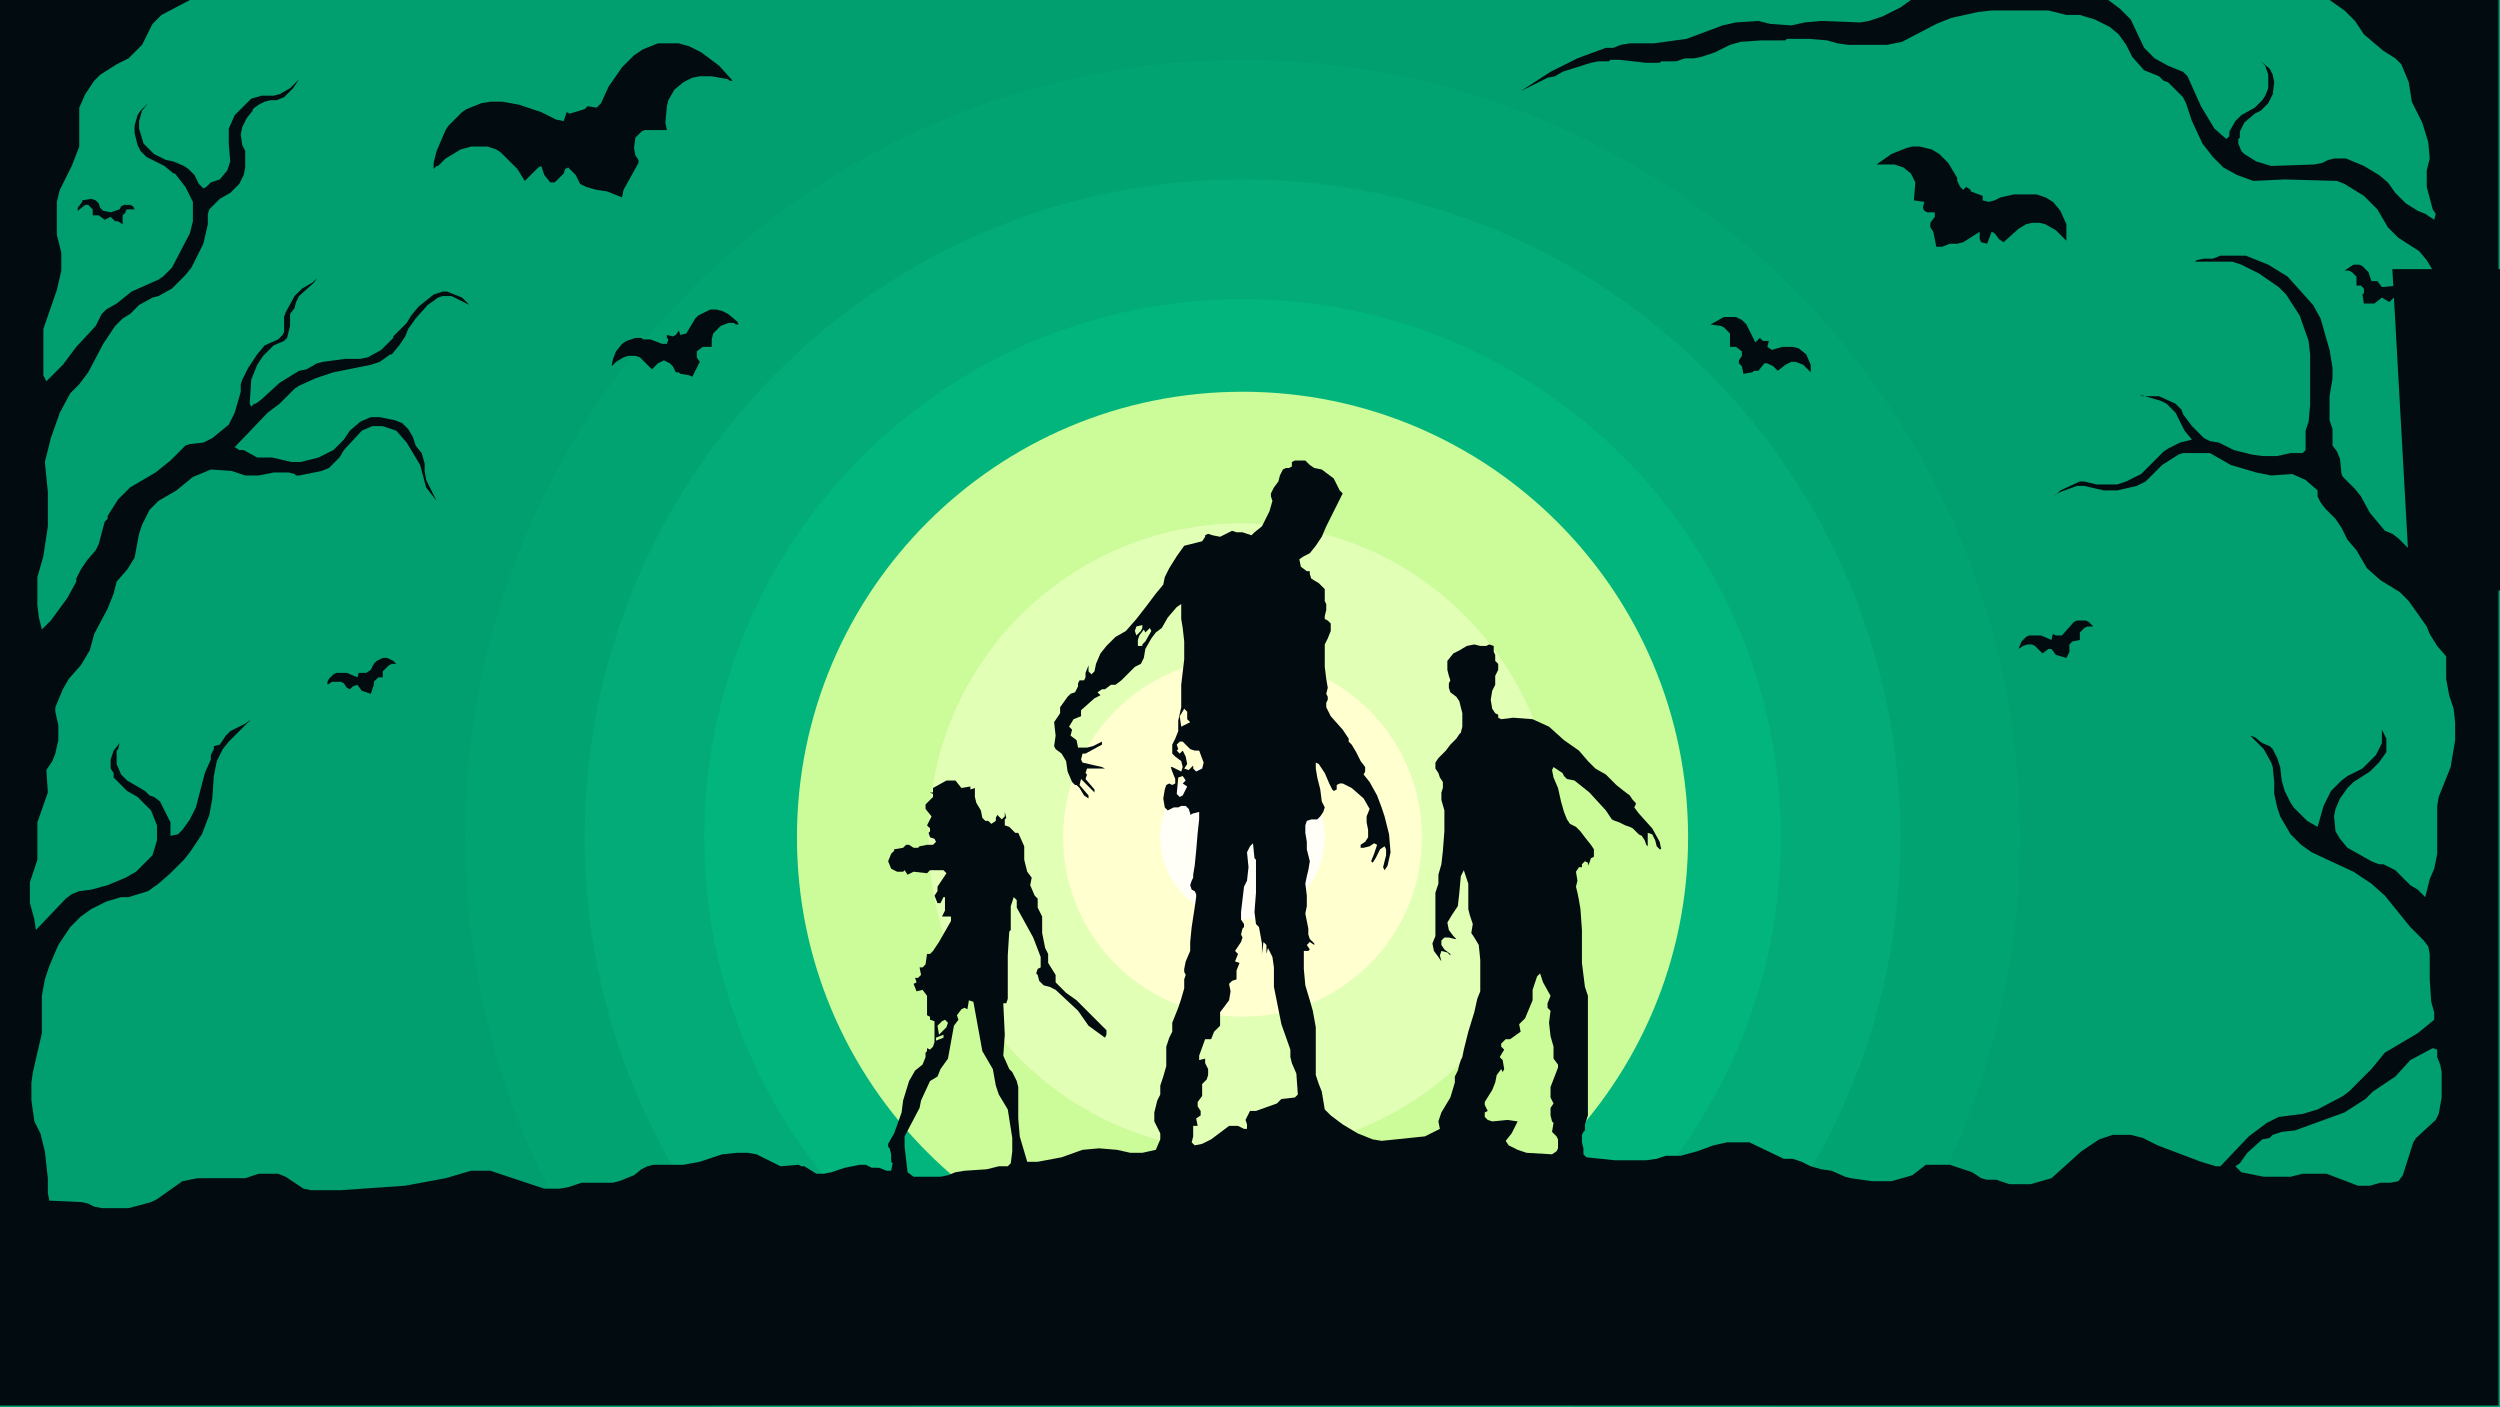
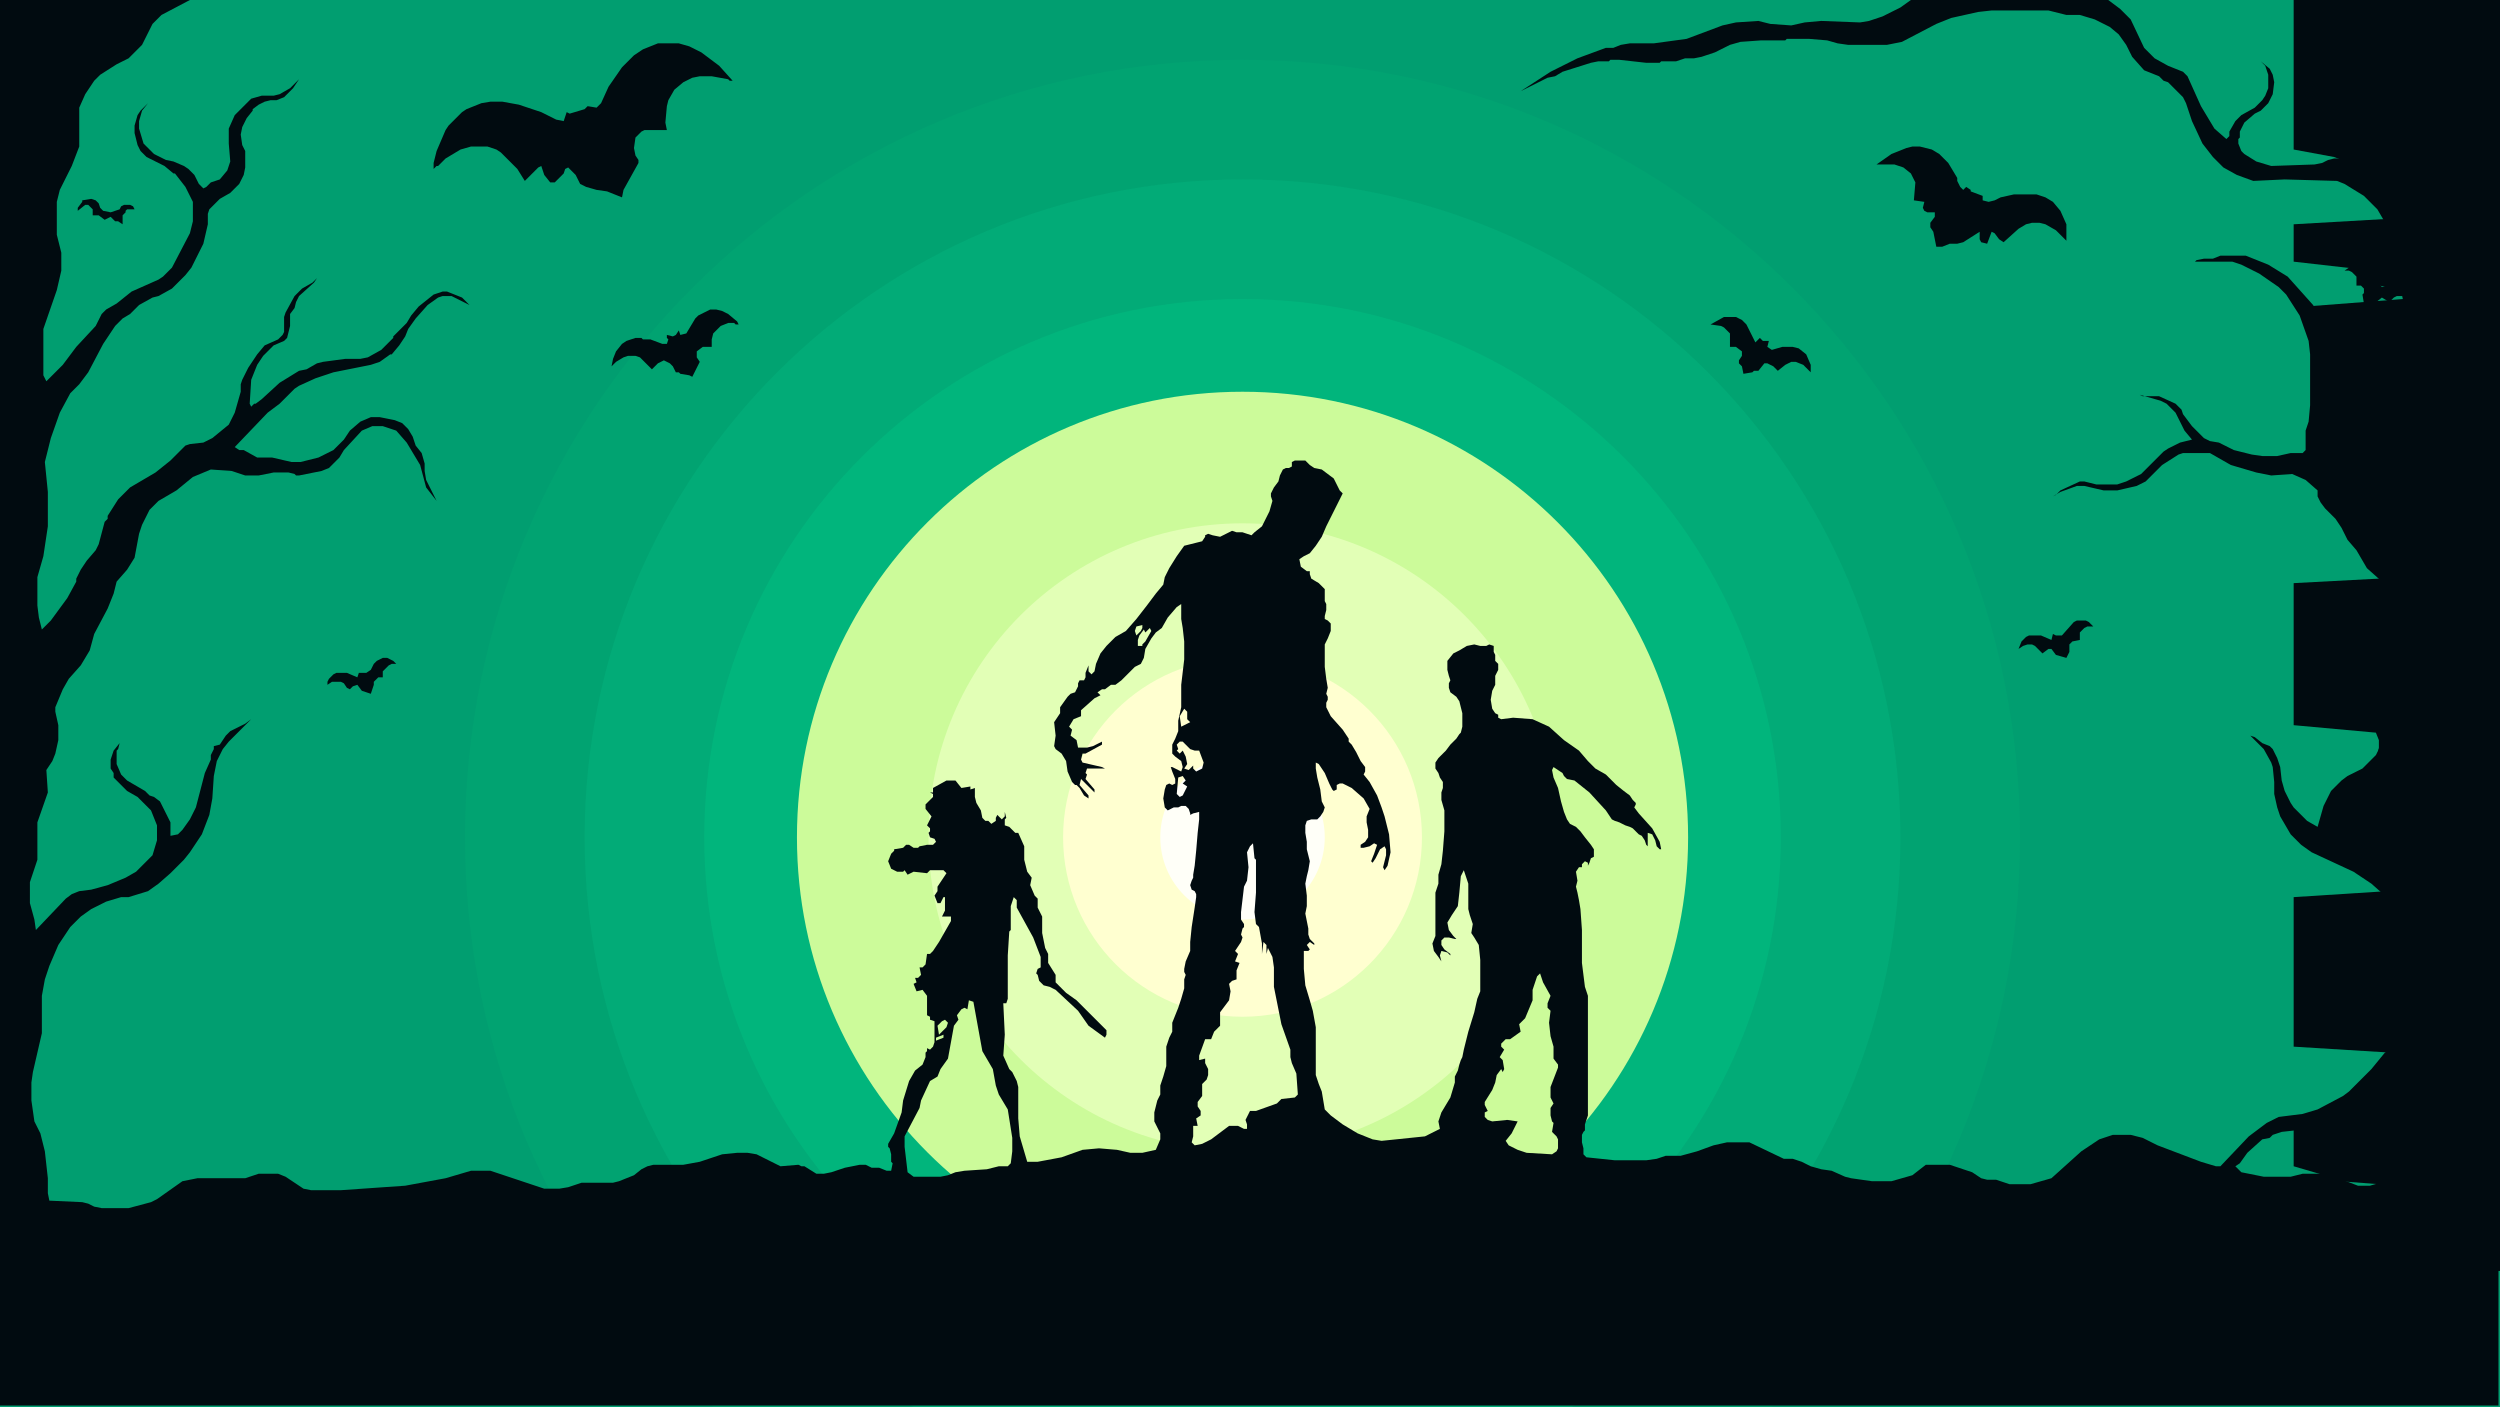
<svg xmlns="http://www.w3.org/2000/svg" viewBox="0 0 1672 941" preserveAspectRatio="xMidYMid slice" style="position: absolute; inset: 0; width: 100%; height: 100%; pointer-events: none; z-index: 0;">
  <rect width="1672" height="941" fill="#019E70" />
  <circle cx="831" cy="560" r="520" fill="#01A371" />
  <circle cx="831" cy="560" r="440" fill="#02AB77" />
  <circle cx="831" cy="560" r="360" fill="#01B57C" />
  <circle cx="831" cy="560" r="298" fill="#CCFB9A" />
  <circle cx="831" cy="560" r="210" fill="#E2FFB6" />
  <circle cx="831" cy="560" r="120" fill="#FFFFD0" />
  <circle cx="831" cy="560" r="55" fill="#FFFFFF" opacity="0.85" />
  <path d="M 265,444 L 263,442 L 259,440 L 256,440 L 252,442 L 250,444 L 248,448 L 245,450 L 240,450 L 239,453 L 232,450 L 225,450 L 223,451 L 220,454 L 219,456 L 219,458 L 222,456 L 228,456 L 230,457 L 232,460 L 234,461 L 236,459 L 239,458 L 242,462 L 248,464 L 250,458 L 250,456 L 253,453 L 256,453 L 256,449 L 260,445 L 262,444 Z M 1400,419 L 1397,416 L 1395,415 L 1389,415 L 1387,416 L 1379,425 L 1375,425 L 1373,424 L 1372,428 L 1365,425 L 1357,425 L 1355,426 L 1352,429 L 1350,434 L 1353,432 L 1356,431 L 1359,431 L 1361,432 L 1366,437 L 1370,434 L 1372,434 L 1375,438 L 1382,440 L 1384,436 L 1384,431 L 1386,429 L 1391,428 L 1391,423 L 1394,420 L 1396,419 Z M 1144,217 L 1151,218 L 1153,219 L 1157,223 L 1157,232 L 1161,232 L 1165,235 L 1165,238 L 1163,241 L 1163,243 L 1165,245 L 1166,250 L 1172,249 L 1173,248 L 1176,248 L 1180,243 L 1182,243 L 1186,245 L 1189,248 L 1194,244 L 1198,242 L 1201,242 L 1206,244 L 1211,249 L 1211,244 L 1208,237 L 1203,233 L 1199,232 L 1192,232 L 1185,234 L 1182,232 L 1183,228 L 1179,228 L 1177,226 L 1174,229 L 1168,217 L 1165,214 L 1161,212 L 1153,212 Z M 494,217 L 493,215 L 487,210 L 483,208 L 479,207 L 475,207 L 467,211 L 465,213 L 459,223 L 455,224 L 454,221 L 452,224 L 450,225 L 446,224 L 446,226 L 447,227 L 446,230 L 443,230 L 435,227 L 430,227 L 429,226 L 425,226 L 419,228 L 416,230 L 412,235 L 410,240 L 409,245 L 412,242 L 417,239 L 420,238 L 425,238 L 428,239 L 436,247 L 440,243 L 444,241 L 448,243 L 450,245 L 452,249 L 454,249 L 455,250 L 461,251 L 463,252 L 468,242 L 466,239 L 466,235 L 470,232 L 476,232 L 476,227 L 477,223 L 482,218 L 487,216 L 491,216 L 492,217 Z M 1568,181 L 1571,181 L 1573,182 L 1576,185 L 1576,191 L 1579,191 L 1581,193 L 1581,196 L 1580,197 L 1581,203 L 1588,203 L 1593,199 L 1598,202 L 1601,199 L 1603,198 L 1607,198 L 1609,199 L 1612,202 L 1612,198 L 1609,193 L 1604,191 L 1593,192 L 1590,188 L 1586,188 L 1584,182 L 1580,178 L 1578,177 L 1574,177 Z M 52,139 L 52,141 L 57,137 L 59,137 L 62,140 L 62,144 L 66,144 L 70,147 L 74,145 L 77,148 L 79,148 L 82,150 L 82,144 L 84,142 L 84,141 L 85,140 L 90,140 L 89,138 L 87,137 L 83,137 L 81,138 L 80,140 L 74,142 L 69,141 L 67,139 L 66,136 L 64,134 L 61,133 L 55,134 L 55,135 Z M 1255,110 L 1267,110 L 1273,112 L 1278,116 L 1281,122 L 1280,134 L 1287,135 L 1286,139 L 1287,141 L 1289,142 L 1294,142 L 1294,145 L 1291,149 L 1291,152 L 1293,155 L 1295,165 L 1299,165 L 1304,163 L 1309,163 L 1313,162 L 1324,155 L 1324,160 L 1325,162 L 1329,163 L 1332,155 L 1334,156 L 1337,160 L 1340,162 L 1350,153 L 1355,150 L 1359,149 L 1364,149 L 1368,150 L 1375,154 L 1382,161 L 1382,150 L 1378,141 L 1373,135 L 1368,132 L 1362,130 L 1347,130 L 1338,132 L 1334,134 L 1330,135 L 1326,134 L 1326,131 L 1318,128 L 1318,127 L 1315,125 L 1313,127 L 1311,125 L 1309,121 L 1309,119 L 1303,109 L 1297,103 L 1292,100 L 1284,98 L 1279,98 L 1275,99 L 1265,103 Z M 490,54 L 481,44 L 469,35 L 461,31 L 454,29 L 440,29 L 430,33 L 424,37 L 416,45 L 407,58 L 402,69 L 399,72 L 393,71 L 391,73 L 381,76 L 379,75 L 377,81 L 372,80 L 362,75 L 347,70 L 336,68 L 328,68 L 322,69 L 312,73 L 309,75 L 300,84 L 298,87 L 292,101 L 290,109 L 290,113 L 292,111 L 293,111 L 298,106 L 308,100 L 315,98 L 326,98 L 332,100 L 335,102 L 346,113 L 351,121 L 360,112 L 362,111 L 364,117 L 368,122 L 371,122 L 377,116 L 378,113 L 380,112 L 385,117 L 388,123 L 392,125 L 399,127 L 406,128 L 416,132 L 417,127 L 427,109 L 427,107 L 425,104 L 424,99 L 425,92 L 429,88 L 431,87 L 446,87 L 445,82 L 446,71 L 447,67 L 451,60 L 457,55 L 463,52 L 468,51 L 476,51 L 487,53 L 488,54 Z M 0,0 L 0,940 L 1671,940 L 1671,0 L 1558,0 L 1568,7 L 1575,14 L 1581,23 L 1594,34 L 1602,39 L 1606,43 L 1611,55 L 1613,68 L 1620,82 L 1624,95 L 1625,106 L 1623,114 L 1623,125 L 1627,140 L 1629,143 L 1628,147 L 1622,143 L 1617,141 L 1609,136 L 1602,129 L 1597,122 L 1591,117 L 1581,111 L 1569,106 L 1561,106 L 1557,107 L 1553,109 L 1548,110 L 1519,111 L 1509,108 L 1501,103 L 1499,101 L 1497,96 L 1497,93 L 1498,92 L 1498,88 L 1501,82 L 1508,76 L 1512,74 L 1517,69 L 1520,63 L 1521,55 L 1520,50 L 1518,46 L 1512,41 L 1515,44 L 1517,50 L 1517,59 L 1515,64 L 1513,67 L 1508,72 L 1499,77 L 1495,81 L 1491,88 L 1491,91 L 1489,93 L 1481,86 L 1472,71 L 1463,51 L 1460,48 L 1450,44 L 1441,39 L 1434,32 L 1425,13 L 1418,6 L 1410,0 L 1278,0 L 1271,5 L 1259,11 L 1250,14 L 1244,15 L 1218,14 L 1207,15 L 1198,17 L 1184,16 L 1176,14 L 1161,15 L 1152,17 L 1128,26 L 1106,29 L 1090,29 L 1084,30 L 1079,32 L 1074,32 L 1055,39 L 1037,48 L 1017,61 L 1035,52 L 1040,51 L 1045,48 L 1064,42 L 1069,41 L 1076,41 L 1077,40 L 1083,40 L 1101,42 L 1110,42 L 1111,41 L 1121,41 L 1127,39 L 1133,39 L 1138,38 L 1147,35 L 1157,30 L 1164,28 L 1178,27 L 1194,27 L 1195,26 L 1210,26 L 1222,27 L 1229,29 L 1236,30 L 1262,30 L 1272,28 L 1295,16 L 1305,12 L 1323,8 L 1332,7 L 1370,7 L 1382,10 L 1391,10 L 1401,13 L 1411,18 L 1417,23 L 1422,30 L 1426,38 L 1434,47 L 1444,51 L 1447,54 L 1450,55 L 1460,65 L 1462,69 L 1466,81 L 1473,96 L 1480,105 L 1487,112 L 1496,117 L 1507,121 L 1528,120 L 1563,121 L 1568,123 L 1581,131 L 1590,140 L 1597,152 L 1604,159 L 1618,168 L 1623,174 L 1629,184 L 1632,194 L 1639,206 L 1639,216 L 1643,224 L 1644,234 L 1644,256 L 1641,263 L 1641,278 L 1642,284 L 1645,293 L 1648,308 L 1648,323 L 1646,337 L 1638,364 L 1637,369 L 1637,379 L 1634,386 L 1620,376 L 1604,360 L 1600,357 L 1595,355 L 1585,343 L 1579,332 L 1575,327 L 1567,319 L 1566,317 L 1565,307 L 1563,302 L 1560,298 L 1560,287 L 1558,281 L 1558,265 L 1560,253 L 1560,246 L 1558,234 L 1552,213 L 1547,204 L 1530,185 L 1517,177 L 1502,171 L 1485,171 L 1480,173 L 1474,173 L 1469,174 L 1468,175 L 1464,175 L 1493,175 L 1499,177 L 1511,183 L 1524,192 L 1529,197 L 1538,211 L 1544,228 L 1545,237 L 1545,271 L 1544,282 L 1542,288 L 1542,301 L 1540,303 L 1532,303 L 1523,305 L 1513,305 L 1506,304 L 1494,301 L 1484,296 L 1478,295 L 1474,293 L 1466,285 L 1460,277 L 1459,274 L 1455,270 L 1444,265 L 1433,265 L 1431,264 L 1445,268 L 1449,270 L 1455,276 L 1461,288 L 1466,294 L 1458,296 L 1450,300 L 1447,302 L 1432,317 L 1422,322 L 1416,324 L 1402,324 L 1394,322 L 1391,322 L 1378,328 L 1375,331 L 1373,332 L 1378,329 L 1389,325 L 1394,325 L 1407,328 L 1416,328 L 1429,325 L 1435,322 L 1446,311 L 1457,304 L 1460,303 L 1478,303 L 1492,311 L 1509,316 L 1519,318 L 1533,317 L 1542,321 L 1550,328 L 1550,332 L 1552,336 L 1555,340 L 1562,347 L 1566,353 L 1570,361 L 1576,368 L 1583,380 L 1592,388 L 1605,396 L 1611,402 L 1623,419 L 1625,424 L 1630,432 L 1636,439 L 1636,454 L 1638,465 L 1641,474 L 1642,483 L 1642,495 L 1639,513 L 1631,533 L 1630,539 L 1630,571 L 1628,581 L 1625,588 L 1622,600 L 1617,595 L 1612,592 L 1602,582 L 1594,578 L 1591,578 L 1586,576 L 1570,567 L 1565,561 L 1562,556 L 1561,546 L 1562,541 L 1565,534 L 1570,527 L 1574,523 L 1585,516 L 1591,510 L 1596,503 L 1596,494 L 1593,488 L 1593,497 L 1589,505 L 1580,514 L 1570,519 L 1566,522 L 1559,529 L 1554,539 L 1550,553 L 1543,549 L 1534,540 L 1532,537 L 1528,529 L 1526,522 L 1525,513 L 1523,507 L 1520,501 L 1518,499 L 1513,497 L 1508,493 L 1505,492 L 1514,501 L 1519,510 L 1520,513 L 1521,523 L 1521,531 L 1523,540 L 1525,546 L 1532,558 L 1539,565 L 1546,570 L 1574,583 L 1586,591 L 1595,599 L 1612,620 L 1621,629 L 1624,633 L 1625,638 L 1625,655 L 1626,670 L 1628,677 L 1628,682 L 1617,691 L 1595,704 L 1586,715 L 1571,730 L 1567,733 L 1550,742 L 1540,745 L 1524,747 L 1516,751 L 1504,760 L 1485,780 L 1482,780 L 1472,777 L 1443,766 L 1433,761 L 1425,759 L 1413,759 L 1404,762 L 1392,770 L 1372,788 L 1358,792 L 1344,792 L 1335,789 L 1329,789 L 1325,788 L 1319,784 L 1304,779 L 1288,779 L 1279,786 L 1265,790 L 1252,790 L 1238,788 L 1234,787 L 1225,783 L 1218,782 L 1211,780 L 1205,777 L 1199,775 L 1193,775 L 1170,764 L 1155,764 L 1146,766 L 1135,770 L 1124,773 L 1114,773 L 1108,775 L 1101,776 L 1080,776 L 1061,774 L 1059,772 L 1059,768 L 1058,764 L 1058,759 L 1059,757 L 1060,756 L 1060,752 L 1062,746 L 1062,738 L 1062,728 L 1062,713 L 1062,693 L 1062,677 L 1062,670 L 1062,666 L 1060,660 L 1058,644 L 1058,622 L 1057,608 L 1056,602 L 1055,597 L 1054,593 L 1055,589 L 1054,583 L 1056,580 L 1058,580 L 1058,578 L 1060,576 L 1062,577 L 1062,579 L 1063,577 L 1064,574 L 1066,573 L 1066,572 L 1066,568 L 1064,565 L 1060,560 L 1057,556 L 1054,553 L 1050,551 L 1048,548 L 1046,543 L 1044,536 L 1042,527 L 1039,520 L 1038,515 L 1039,513 L 1042,515 L 1045,517 L 1046,519 L 1048,521 L 1053,522 L 1063,530 L 1074,542 L 1078,548 L 1080,549 L 1083,550 L 1087,552 L 1090,553 L 1092,554 L 1094,556 L 1096,558 L 1098,559 L 1100,562 L 1101,565 L 1102,566 L 1102,565 L 1102,560 L 1102,557 L 1105,558 L 1107,562 L 1108,566 L 1110,568 L 1111,568 L 1110,563 L 1105,554 L 1096,544 L 1093,540 L 1094,538 L 1094,537 L 1092,535 L 1090,532 L 1086,529 L 1081,525 L 1074,518 L 1067,514 L 1062,509 L 1056,502 L 1046,495 L 1036,486 L 1025,481 L 1012,480 L 1004,481 L 1002,480 L 1002,478 L 1000,477 L 998,474 L 997,468 L 998,462 L 1000,458 L 1000,452 L 1002,448 L 1002,444 L 1000,442 L 1000,438 L 999,436 L 999,434 L 999,432 L 996,431 L 994,432 L 990,432 L 986,431 L 981,432 L 976,435 L 972,437 L 968,442 L 968,448 L 969,452 L 970,455 L 969,457 L 969,460 L 970,463 L 974,466 L 976,469 L 978,477 L 978,486 L 977,490 L 976,491 L 974,494 L 970,498 L 967,502 L 964,505 L 962,507 L 960,510 L 960,513 L 960,514 L 962,517 L 963,520 L 965,523 L 965,527 L 964,530 L 964,533 L 964,535 L 966,542 L 966,556 L 965,569 L 964,578 L 962,585 L 962,591 L 960,597 L 960,602 L 960,610 L 960,617 L 960,621 L 960,626 L 958,631 L 959,636 L 962,640 L 964,643 L 964,643 L 963,639 L 964,636 L 968,637 L 970,639 L 970,638 L 966,635 L 964,632 L 964,629 L 966,627 L 969,627 L 973,628 L 974,628 L 972,626 L 969,622 L 968,617 L 971,612 L 975,606 L 976,597 L 977,586 L 979,582 L 982,591 L 982,602 L 982,608 L 983,612 L 985,618 L 984,624 L 986,627 L 989,632 L 990,642 L 990,649 L 990,656 L 990,663 L 988,668 L 986,677 L 982,690 L 979,702 L 978,707 L 977,709 L 976,712 L 975,716 L 974,718 L 973,720 L 973,724 L 970,734 L 964,744 L 962,750 L 963,755 L 953,760 L 924,763 L 918,762 L 908,758 L 898,752 L 890,746 L 886,742 L 885,736 L 884,730 L 882,725 L 880,719 L 880,713 L 880,702 L 880,687 L 878,676 L 876,669 L 873,659 L 872,648 L 872,642 L 872,638 L 872,636 L 875,636 L 876,635 L 874,632 L 876,630 L 879,632 L 879,631 L 876,628 L 875,625 L 875,621 L 874,616 L 873,611 L 874,606 L 874,599 L 873,591 L 874,586 L 875,582 L 876,576 L 875,572 L 874,568 L 874,563 L 873,557 L 873,552 L 874,549 L 877,548 L 881,548 L 883,546 L 885,543 L 886,540 L 884,536 L 883,528 L 881,520 L 880,514 L 880,511 L 880,510 L 882,511 L 886,517 L 889,524 L 891,528 L 892,529 L 894,528 L 894,525 L 896,524 L 898,524 L 904,527 L 912,534 L 916,541 L 914,546 L 914,550 L 915,555 L 915,560 L 913,563 L 910,565 L 910,567 L 912,567 L 916,566 L 919,564 L 921,565 L 919,571 L 917,576 L 918,577 L 920,574 L 923,568 L 926,566 L 927,568 L 927,572 L 926,576 L 925,580 L 926,582 L 928,579 L 930,570 L 929,558 L 927,550 L 926,546 L 924,540 L 921,532 L 916,523 L 912,518 L 913,516 L 913,513 L 910,509 L 907,503 L 904,498 L 902,496 L 902,494 L 898,488 L 890,479 L 887,473 L 887,470 L 888,468 L 888,466 L 887,464 L 888,460 L 887,454 L 886,446 L 886,440 L 886,435 L 886,431 L 888,427 L 890,422 L 890,417 L 888,415 L 886,414 L 886,412 L 887,408 L 887,404 L 886,402 L 886,400 L 886,398 L 886,394 L 882,390 L 877,387 L 876,384 L 876,382 L 874,382 L 870,379 L 869,374 L 872,372 L 876,370 L 880,365 L 884,359 L 887,352 L 889,348 L 891,344 L 894,338 L 896,334 L 897,332 L 898,330 L 896,328 L 895,326 L 894,324 L 892,320 L 888,317 L 884,314 L 879,313 L 876,311 L 873,308 L 866,308 L 864,309 L 864,312 L 862,313 L 860,313 L 858,314 L 856,318 L 855,322 L 852,326 L 850,330 L 850,332 L 851,335 L 849,342 L 844,352 L 839,356 L 837,358 L 834,357 L 831,356 L 827,356 L 824,355 L 822,356 L 820,357 L 816,359 L 811,358 L 808,357 L 806,358 L 806,359 L 804,362 L 800,363 L 796,364 L 792,365 L 787,372 L 782,380 L 779,386 L 778,391 L 773,397 L 767,405 L 760,414 L 753,422 L 746,426 L 740,432 L 736,437 L 733,444 L 732,449 L 730,451 L 728,449 L 728,445 L 726,450 L 726,453 L 725,455 L 722,455 L 721,457 L 721,459 L 719,463 L 716,464 L 714,466 L 709,473 L 709,477 L 705,483 L 706,492 L 705,499 L 706,501 L 710,504 L 713,509 L 714,516 L 717,523 L 719,525 L 720,525 L 722,527 L 725,532 L 728,534 L 728,532 L 722,525 L 723,521 L 732,530 L 732,528 L 726,521 L 727,518 L 726,517 L 727,514 L 739,514 L 737,513 L 724,510 L 723,508 L 724,504 L 726,504 L 737,498 L 737,496 L 731,499 L 727,500 L 721,500 L 720,495 L 716,492 L 717,488 L 715,486 L 718,481 L 723,479 L 723,475 L 732,467 L 736,465 L 734,463 L 737,461 L 739,461 L 743,458 L 746,458 L 750,455 L 759,446 L 763,444 L 765,440 L 766,434 L 770,427 L 773,423 L 777,420 L 781,413 L 787,406 L 790,404 L 790,408 L 790,414 L 791,420 L 792,429 L 792,441 L 790,458 L 790,473 L 788,482 L 788,489 L 786,494 L 784,498 L 784,501 L 784,504 L 786,506 L 790,509 L 791,513 L 790,516 L 788,515 L 786,514 L 784,513 L 783,513 L 784,516 L 786,521 L 786,524 L 784,525 L 782,524 L 780,525 L 779,528 L 778,534 L 779,540 L 781,542 L 783,541 L 785,540 L 788,540 L 790,539 L 793,539 L 795,541 L 796,544 L 796,545 L 798,544 L 802,543 L 802,548 L 801,557 L 800,569 L 799,579 L 798,585 L 798,587 L 797,589 L 796,592 L 797,595 L 799,596 L 800,598 L 800,600 L 799,607 L 797,620 L 796,630 L 796,636 L 793,643 L 792,648 L 792,650 L 793,652 L 792,655 L 792,658 L 792,661 L 790,668 L 788,674 L 786,679 L 784,684 L 784,690 L 782,694 L 781,697 L 780,700 L 780,704 L 780,713 L 778,720 L 776,726 L 776,732 L 774,736 L 773,740 L 772,744 L 772,748 L 772,750 L 774,754 L 776,758 L 776,762 L 773,769 L 764,771 L 756,771 L 747,769 L 735,768 L 724,769 L 710,774 L 694,777 L 687,777 L 682,760 L 681,748 L 681,727 L 680,723 L 677,717 L 675,715 L 671,706 L 672,692 L 671,671 L 673,671 L 674,668 L 674,639 L 675,623 L 676,622 L 676,606 L 678,600 L 680,602 L 680,607 L 691,627 L 696,640 L 696,647 L 694,648 L 693,651 L 694,652 L 695,656 L 698,659 L 702,660 L 706,662 L 721,676 L 728,686 L 739,694 L 740,692 L 740,689 L 720,669 L 713,664 L 706,657 L 706,652 L 701,644 L 701,638 L 699,634 L 697,624 L 697,613 L 694,607 L 694,601 L 692,599 L 689,592 L 690,587 L 687,583 L 685,575 L 685,566 L 681,557 L 679,557 L 675,553 L 672,552 L 672,548 L 673,547 L 672,543 L 672,546 L 670,548 L 667,545 L 666,547 L 666,549 L 663,551 L 661,549 L 659,549 L 657,547 L 656,542 L 653,537 L 652,533 L 652,527 L 649,528 L 649,526 L 643,527 L 639,522 L 633,522 L 624,527 L 622,526 L 624,527 L 624,530 L 622,530 L 624,531 L 624,533 L 619,538 L 619,541 L 623,546 L 620,552 L 622,554 L 622,556 L 621,557 L 622,560 L 625,561 L 626,563 L 624,565 L 620,565 L 615,566 L 614,567 L 611,567 L 608,565 L 606,565 L 604,567 L 598,568 L 598,569 L 596,571 L 594,576 L 596,581 L 600,583 L 604,583 L 605,582 L 607,585 L 611,583 L 620,584 L 622,582 L 631,582 L 633,584 L 627,593 L 627,596 L 625,599 L 627,604 L 629,604 L 631,600 L 632,600 L 632,609 L 630,613 L 628,613 L 636,613 L 636,616 L 628,630 L 624,636 L 622,638 L 620,638 L 619,645 L 617,647 L 615,647 L 616,652 L 614,654 L 612,654 L 613,657 L 611,658 L 613,663 L 617,662 L 620,666 L 620,679 L 622,680 L 622,682 L 625,683 L 625,697 L 624,700 L 622,702 L 620,701 L 620,703 L 619,704 L 619,707 L 617,712 L 612,716 L 608,723 L 604,736 L 603,744 L 598,758 L 594,765 L 594,767 L 595,768 L 596,772 L 596,777 L 597,778 L 596,783 L 593,783 L 588,781 L 583,781 L 579,779 L 575,779 L 565,781 L 556,784 L 551,785 L 546,785 L 538,780 L 536,780 L 534,779 L 522,780 L 506,772 L 500,771 L 493,771 L 483,772 L 468,777 L 457,779 L 437,779 L 433,780 L 429,782 L 424,786 L 414,790 L 410,791 L 389,791 L 380,794 L 374,795 L 364,795 L 328,783 L 315,783 L 298,788 L 271,793 L 228,796 L 208,796 L 203,795 L 191,787 L 186,785 L 173,785 L 164,788 L 132,788 L 122,790 L 105,802 L 101,804 L 86,808 L 68,808 L 63,807 L 59,805 L 55,804 L 33,803 L 32,798 L 32,788 L 30,770 L 27,758 L 23,750 L 21,736 L 21,724 L 22,717 L 28,691 L 28,666 L 30,655 L 33,646 L 39,632 L 47,620 L 54,613 L 61,608 L 71,603 L 81,600 L 86,600 L 99,596 L 106,591 L 114,584 L 123,575 L 127,570 L 135,558 L 140,545 L 142,534 L 143,519 L 145,509 L 149,501 L 153,496 L 168,481 L 164,484 L 154,489 L 151,492 L 147,498 L 143,499 L 143,501 L 141,505 L 141,508 L 137,517 L 131,540 L 127,548 L 122,555 L 119,558 L 114,559 L 114,550 L 107,536 L 103,533 L 100,532 L 97,529 L 85,522 L 81,518 L 78,511 L 78,502 L 79,501 L 80,497 L 76,502 L 74,508 L 74,514 L 76,517 L 76,520 L 85,529 L 92,533 L 101,542 L 105,552 L 105,562 L 102,572 L 91,583 L 84,587 L 72,592 L 61,595 L 53,596 L 48,598 L 44,601 L 24,622 L 23,615 L 20,604 L 20,590 L 25,575 L 25,550 L 32,530 L 31,515 L 35,509 L 37,504 L 39,495 L 39,485 L 37,476 L 37,473 L 42,461 L 46,454 L 54,445 L 60,435 L 63,424 L 72,407 L 76,397 L 78,389 L 85,381 L 90,373 L 93,357 L 95,351 L 100,341 L 106,335 L 118,328 L 129,319 L 141,314 L 155,315 L 164,318 L 173,318 L 183,316 L 193,316 L 197,317 L 198,318 L 200,318 L 215,315 L 220,313 L 227,306 L 230,301 L 242,288 L 249,285 L 256,285 L 265,288 L 272,296 L 281,311 L 285,326 L 292,335 L 285,321 L 284,315 L 284,310 L 282,303 L 278,298 L 276,292 L 273,287 L 269,283 L 264,281 L 254,279 L 248,279 L 241,282 L 234,288 L 230,294 L 223,301 L 213,306 L 201,309 L 195,309 L 182,306 L 172,306 L 163,301 L 160,301 L 157,299 L 179,276 L 187,270 L 197,260 L 200,258 L 211,253 L 223,249 L 248,244 L 254,242 L 261,237 L 262,237 L 267,231 L 271,225 L 273,220 L 278,213 L 286,204 L 293,199 L 296,198 L 302,198 L 314,204 L 309,199 L 299,195 L 296,195 L 290,197 L 280,205 L 275,211 L 272,216 L 263,225 L 263,226 L 255,234 L 246,239 L 241,240 L 231,240 L 216,242 L 212,243 L 205,247 L 200,248 L 187,256 L 175,267 L 171,270 L 170,270 L 168,272 L 167,270 L 168,254 L 172,244 L 176,238 L 183,231 L 190,228 L 192,226 L 194,218 L 194,210 L 197,206 L 198,202 L 200,198 L 210,189 L 212,186 L 209,189 L 202,193 L 197,198 L 191,209 L 190,212 L 190,222 L 189,224 L 186,227 L 177,231 L 172,237 L 166,246 L 162,254 L 161,257 L 161,262 L 157,276 L 153,284 L 142,293 L 136,296 L 127,297 L 124,298 L 114,308 L 104,316 L 87,326 L 79,334 L 72,345 L 72,347 L 70,349 L 66,364 L 64,368 L 58,375 L 54,381 L 51,387 L 51,389 L 45,400 L 34,415 L 28,421 L 26,413 L 25,405 L 25,386 L 29,372 L 32,352 L 32,329 L 30,309 L 34,293 L 40,276 L 47,263 L 53,257 L 59,249 L 69,230 L 77,218 L 82,213 L 87,210 L 93,204 L 102,199 L 106,198 L 115,193 L 124,184 L 128,179 L 136,163 L 139,150 L 139,143 L 140,140 L 147,133 L 154,129 L 160,123 L 163,117 L 164,112 L 164,101 L 162,97 L 161,90 L 162,85 L 165,79 L 169,74 L 169,73 L 173,70 L 177,68 L 181,67 L 185,67 L 190,65 L 196,59 L 200,53 L 194,59 L 187,63 L 183,64 L 175,64 L 168,66 L 157,77 L 153,86 L 153,96 L 154,108 L 152,114 L 147,120 L 141,122 L 138,125 L 136,126 L 133,123 L 130,117 L 126,113 L 123,111 L 116,108 L 111,107 L 103,103 L 96,96 L 93,86 L 93,81 L 95,74 L 99,69 L 94,74 L 92,77 L 90,84 L 90,89 L 92,97 L 94,101 L 98,105 L 110,111 L 116,116 L 117,116 L 124,125 L 129,135 L 129,148 L 127,156 L 115,179 L 109,185 L 106,187 L 88,195 L 78,203 L 71,207 L 68,210 L 64,218 L 51,232 L 42,244 L 31,255 L 29,251 L 29,220 L 38,194 L 41,181 L 41,169 L 38,157 L 38,135 L 40,127 L 48,111 L 53,98 L 53,72 L 57,63 L 63,54 L 67,50 L 78,43 L 86,39 L 95,30 L 102,16 L 108,10 L 127,0 Z M 1630,702 L 1630,707 L 1632,712 L 1633,717 L 1633,734 L 1631,745 L 1629,749 L 1616,761 L 1614,764 L 1607,786 L 1604,790 L 1599,791 L 1592,791 L 1585,793 L 1577,793 L 1556,785 L 1540,785 L 1532,787 L 1514,787 L 1499,784 L 1495,780 L 1498,778 L 1503,771 L 1513,762 L 1518,761 L 1520,759 L 1526,757 L 1535,756 L 1568,744 L 1582,735 L 1587,730 L 1602,720 L 1612,709 L 1627,701 Z M 631,692 L 631,694 L 626,696 L 626,694 Z M 632,682 L 634,684 L 633,687 L 628,692 L 627,686 L 630,683 Z M 648,669 L 651,670 L 657,703 L 664,715 L 666,726 L 668,732 L 674,742 L 677,761 L 677,770 L 676,778 L 674,780 L 668,780 L 660,782 L 645,783 L 639,784 L 634,786 L 629,787 L 611,787 L 607,784 L 605,767 L 605,760 L 615,741 L 616,736 L 622,723 L 627,720 L 629,715 L 634,708 L 638,686 L 641,682 L 640,679 L 643,675 L 645,674 L 647,675 Z M 1030,651 L 1032,657 L 1037,666 L 1035,671 L 1035,674 L 1037,676 L 1036,684 L 1037,693 L 1039,700 L 1039,708 L 1042,712 L 1042,714 L 1037,727 L 1037,734 L 1039,738 L 1037,741 L 1037,746 L 1038,750 L 1039,751 L 1038,757 L 1041,760 L 1042,762 L 1042,768 L 1041,770 L 1038,772 L 1021,771 L 1015,769 L 1009,766 L 1007,763 L 1011,758 L 1015,750 L 1008,749 L 998,750 L 995,749 L 993,747 L 993,744 L 995,743 L 993,739 L 993,737 L 998,729 L 1000,724 L 1001,719 L 1004,715 L 1005,717 L 1006,715 L 1005,709 L 1003,707 L 1006,702 L 1004,700 L 1004,698 L 1007,695 L 1010,695 L 1017,690 L 1016,685 L 1020,681 L 1025,669 L 1025,662 L 1028,653 Z M 838,564 L 839,574 L 840,575 L 840,597 L 839,610 L 840,618 L 842,620 L 844,631 L 844,638 L 845,630 L 847,632 L 847,638 L 848,634 L 851,640 L 852,647 L 852,660 L 857,685 L 863,702 L 863,707 L 864,711 L 867,718 L 868,732 L 866,734 L 857,735 L 854,738 L 840,743 L 836,743 L 833,749 L 834,752 L 834,755 L 832,755 L 828,753 L 822,753 L 810,762 L 804,765 L 799,766 L 797,764 L 798,760 L 798,753 L 801,753 L 800,748 L 803,746 L 803,743 L 801,740 L 801,737 L 804,733 L 804,725 L 807,722 L 808,719 L 808,715 L 806,711 L 806,708 L 802,709 L 802,706 L 806,695 L 810,695 L 812,690 L 816,686 L 816,677 L 822,669 L 823,663 L 822,658 L 824,656 L 827,655 L 827,649 L 829,644 L 826,643 L 828,638 L 826,636 L 830,630 L 831,627 L 830,625 L 831,621 L 832,620 L 832,618 L 830,615 L 830,610 L 832,593 L 834,589 L 835,580 L 834,570 L 836,566 Z M 791,519 L 793,522 L 791,524 L 794,526 L 791,532 L 789,533 L 787,531 L 788,520 Z M 789,496 L 791,496 L 796,501 L 799,502 L 802,502 L 805,510 L 804,514 L 800,516 L 798,514 L 798,512 L 795,515 L 792,514 L 794,511 L 793,506 L 791,502 L 789,504 L 787,502 L 788,501 L 787,498 Z M 792,474 L 794,476 L 794,481 L 796,483 L 790,486 L 789,479 Z M 769,420 L 770,422 L 766,429 L 764,431 L 764,432 L 761,432 L 761,428 L 762,425 L 765,421 L 766,423 Z M 764,418 L 764,420 L 763,422 L 760,425 L 759,422 L 760,419 Z" fill="#010B10" fill-rule="evenodd" />
-   <path d="M 1600,180 L 1672,180 L 1672,395 L 1612,395 Z" fill="#010B10" />
+   <path d="M 1672,0 L 1672,850 L 1630,850 L 1630,845 L 1630,840 L 1630,835 L 1630,830 L 1630,825 L 1630,820 L 1630,815 L 1630,810 L 1630,805 L 1630,800 L 1630,795 L 1565,790 L 1551,785 L 1534,780 L 1534,775 L 1534,770 L 1534,765 L 1534,760 L 1534,755 L 1547,750 L 1561,745 L 1569,740 L 1577,735 L 1583,730 L 1590,725 L 1597,720 L 1602,715 L 1606,710 L 1615,705 L 1534,700 L 1534,695 L 1534,690 L 1534,685 L 1534,680 L 1534,675 L 1534,670 L 1534,665 L 1534,660 L 1534,655 L 1534,650 L 1534,645 L 1534,640 L 1534,635 L 1534,630 L 1534,625 L 1534,620 L 1534,615 L 1534,610 L 1534,605 L 1534,600 L 1612,595 L 1605,590 L 1600,585 L 1594,580 L 1581,575 L 1571,570 L 1563,565 L 1560,560 L 1557,555 L 1557,550 L 1557,545 L 1558,540 L 1560,535 L 1563,530 L 1568,525 L 1575,520 L 1581,515 L 1586,510 L 1590,505 L 1591,500 L 1591,495 L 1589,490 L 1534,485 L 1534,480 L 1534,475 L 1534,470 L 1534,465 L 1534,460 L 1534,455 L 1534,450 L 1534,445 L 1534,440 L 1534,435 L 1534,430 L 1534,425 L 1534,420 L 1534,415 L 1534,410 L 1534,405 L 1534,400 L 1534,395 L 1534,390 L 1628,385 L 1621,380 L 1615,375 L 1609,370 L 1604,365 L 1599,360 L 1591,355 L 1586,350 L 1582,345 L 1578,340 L 1576,335 L 1572,330 L 1568,325 L 1563,320 L 1561,315 L 1560,310 L 1559,305 L 1557,300 L 1556,295 L 1555,290 L 1554,285 L 1553,280 L 1553,275 L 1553,270 L 1554,265 L 1554,260 L 1555,255 L 1555,250 L 1555,245 L 1554,240 L 1553,235 L 1552,230 L 1551,225 L 1549,220 L 1548,215 L 1545,210 L 1542,205 L 1607,200 L 1606,195 L 1588,190 L 1580,185 L 1578,180 L 1534,175 L 1534,170 L 1534,165 L 1534,160 L 1534,155 L 1534,150 L 1621,145 L 1612,140 L 1604,135 L 1599,130 L 1594,125 L 1590,120 L 1582,115 L 1574,110 L 1561,105 L 1534,100 L 1534,95 L 1534,90 L 1534,85 L 1534,80 L 1534,75 L 1534,70 L 1534,65 L 1534,60 L 1534,55 L 1534,50 L 1534,45 L 1534,40 L 1534,35 L 1534,30 L 1534,25 L 1534,20 L 1534,15 L 1534,10 L 1534,5 L 1534,0 Z" fill="#010B10" />
</svg>
